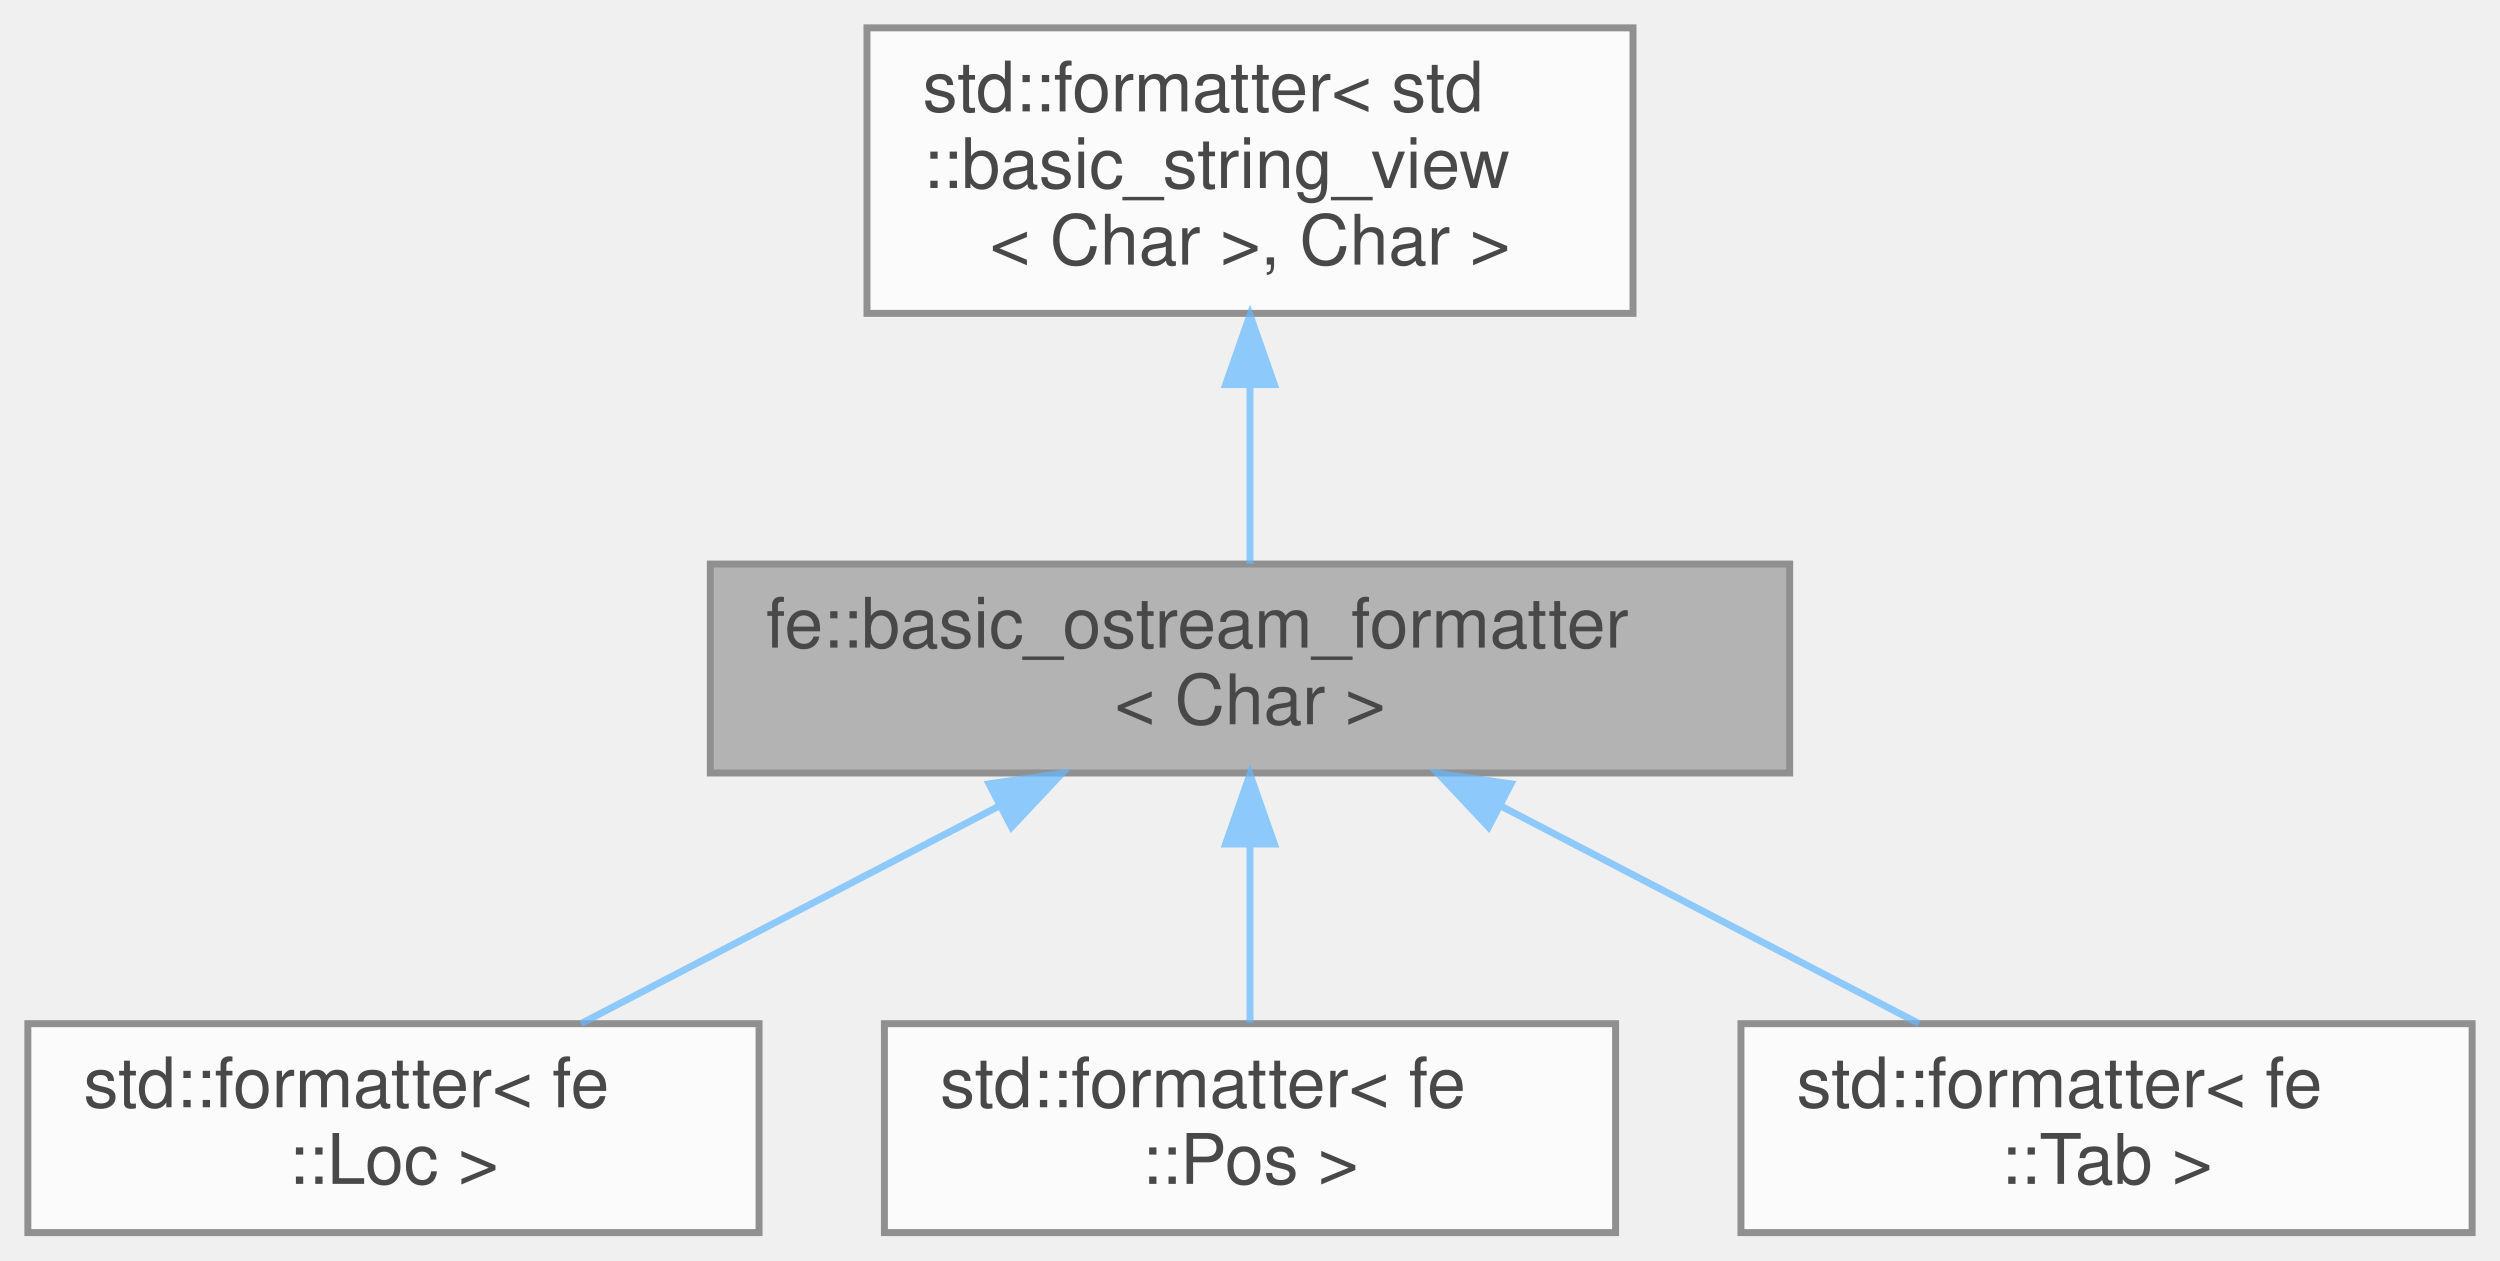
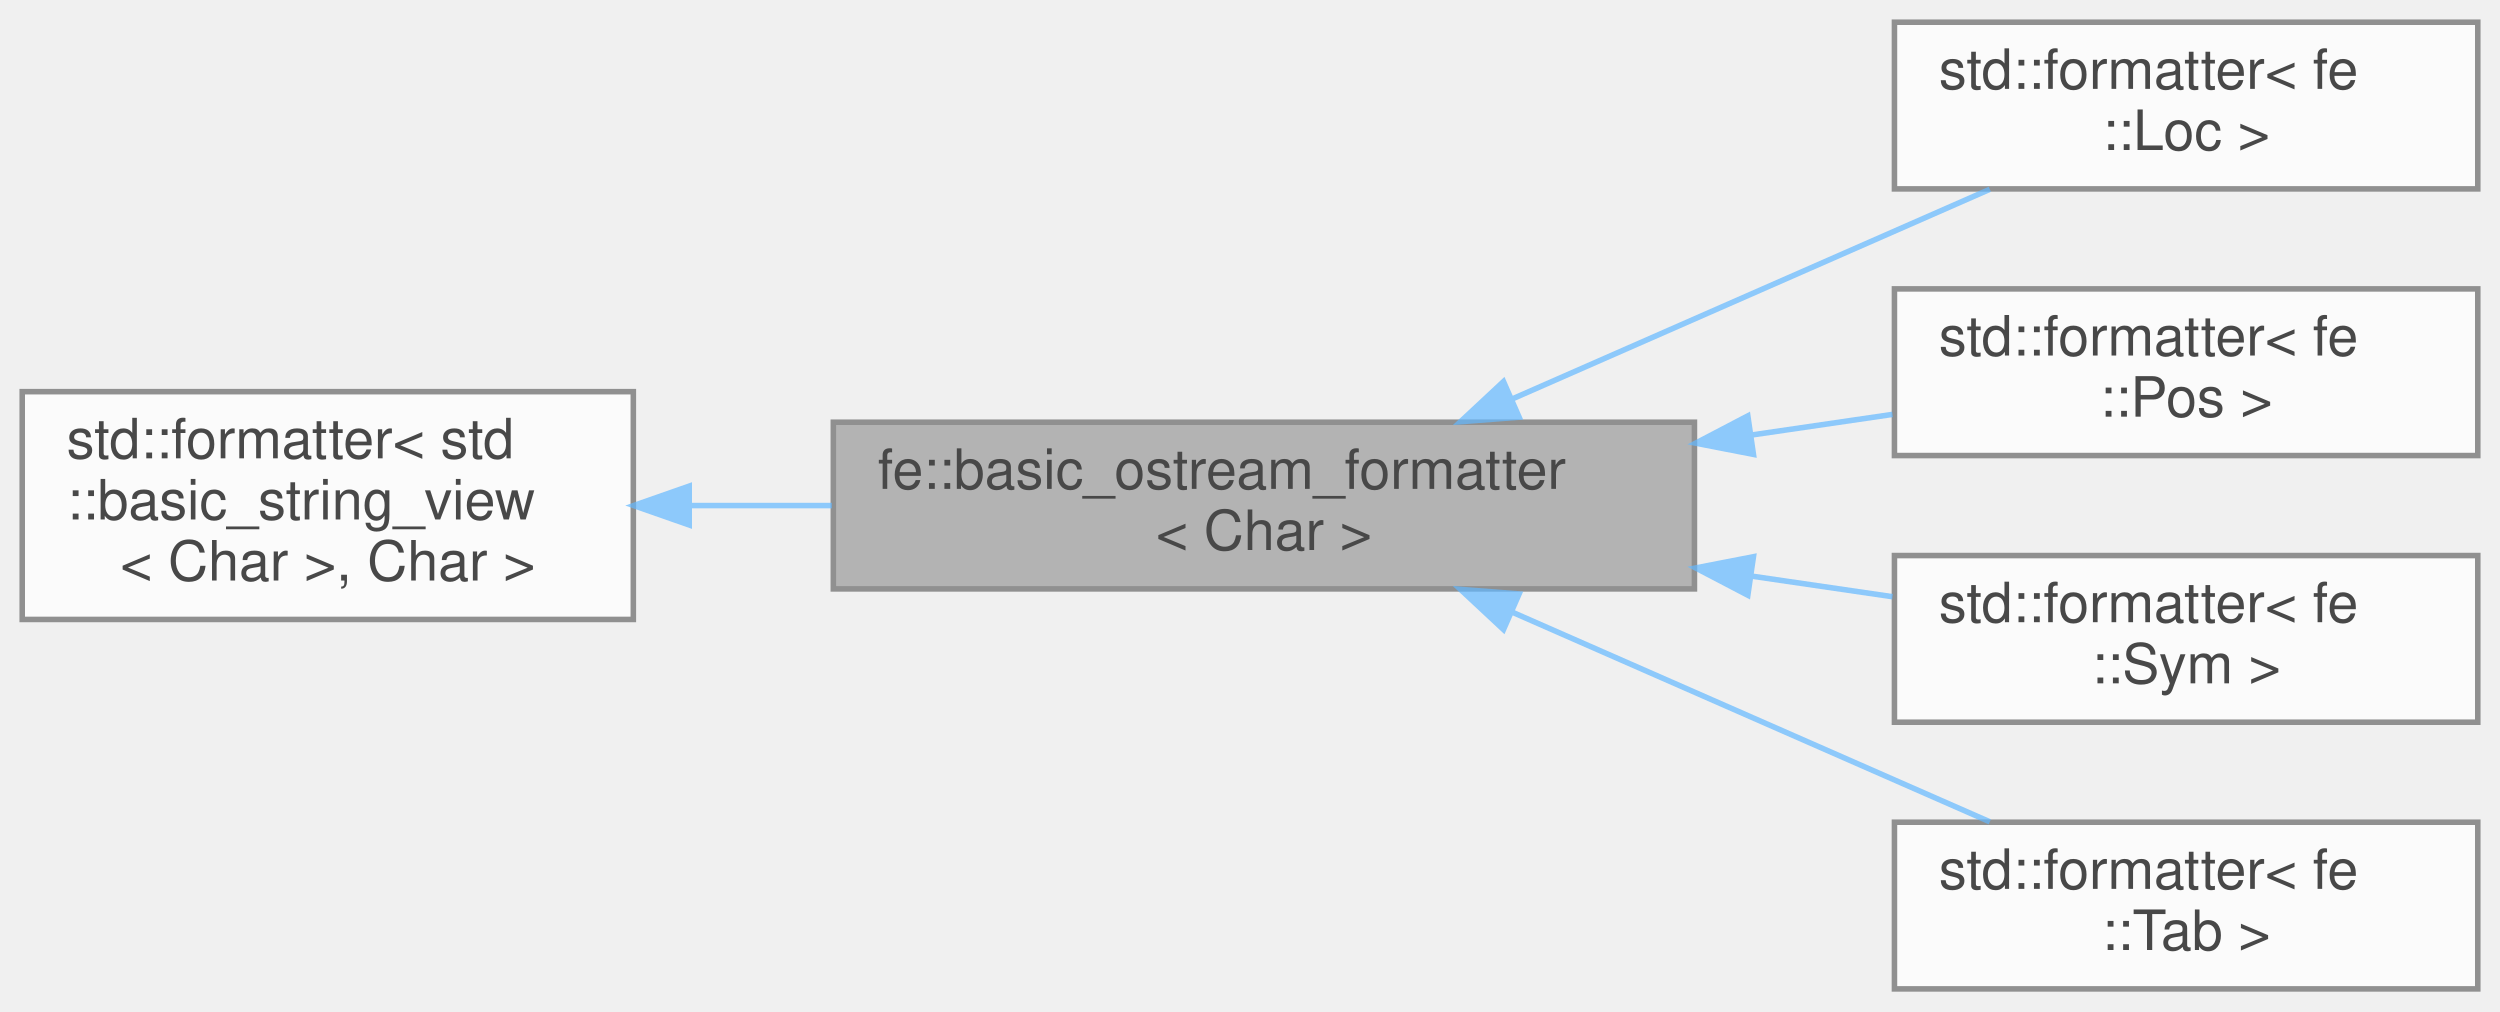
- <svg xmlns="http://www.w3.org/2000/svg" xmlns:xlink="http://www.w3.org/1999/xlink" width="359pt" height="181pt" viewBox="0.00 0.00 359.00 181.00">
+ <svg xmlns="http://www.w3.org/2000/svg" xmlns:xlink="http://www.w3.org/1999/xlink" width="450pt" height="182pt" viewBox="0.00 0.00 450.00 182.00">
  <svg id="main" version="1.1" xml:space="preserve">
    <style type="text/css">
.node, .edge {opacity: 0.7;}
.node.selected, .edge.selected {opacity: 1;}
.edge:hover path { stroke: red; }
.edge:hover polygon { stroke: red; fill: red; }
</style>
    <svg id="graph" class="graph">
-       <g id="graph0" class="graph" transform="scale(1 1) rotate(0) translate(4 177)">
+       <g id="graph0" class="graph" transform="scale(1 1) rotate(0) translate(4 178)">
        <g id="Node000001" class="node">
          <g id="a_Node000001">
            <a xlink:title="Make types that support ostream operators available for std::format.">
-               <polygon fill="#999999" stroke="#666666" points="253,-96 98,-96 98,-66 253,-66 253,-96" />
-               <text text-anchor="start" x="106" y="-84" font-family="Helvetica,sans-Serif" font-size="10.00">fe::basic_ostream_formatter</text>
-               <text text-anchor="middle" x="175.5" y="-73" font-family="Helvetica,sans-Serif" font-size="10.00">&lt; Char &gt;</text>
+               <polygon fill="#999999" stroke="#666666" points="301,-102 146,-102 146,-72 301,-72 301,-102" />
+               <text text-anchor="start" x="154" y="-90" font-family="Helvetica,sans-Serif" font-size="10.00">fe::basic_ostream_formatter</text>
+               <text text-anchor="middle" x="223.5" y="-79" font-family="Helvetica,sans-Serif" font-size="10.00">&lt; Char &gt;</text>
            </a>
          </g>
        </g>
        <g id="Node000003" class="node">
          <g id="a_Node000003">
            <a xlink:href="structstd_1_1formatter_3_01fe_1_1Loc_01_4.html" target="_top" xlink:title=" ">
-               <polygon fill="white" stroke="#666666" points="105,-30 0,-30 0,0 105,0 105,-30" />
-               <text text-anchor="start" x="8" y="-18" font-family="Helvetica,sans-Serif" font-size="10.00">std::formatter&lt; fe</text>
-               <text text-anchor="middle" x="52.5" y="-7" font-family="Helvetica,sans-Serif" font-size="10.00">::Loc &gt;</text>
+               <polygon fill="white" stroke="#666666" points="442,-174 337,-174 337,-144 442,-144 442,-174" />
+               <text text-anchor="start" x="345" y="-162" font-family="Helvetica,sans-Serif" font-size="10.00">std::formatter&lt; fe</text>
+               <text text-anchor="middle" x="389.5" y="-151" font-family="Helvetica,sans-Serif" font-size="10.00">::Loc &gt;</text>
            </a>
          </g>
        </g>
        <g id="edge2_Node000001_Node000003" class="edge">
          <g id="a_edge2_Node000001_Node000003">
            <a xlink:title=" ">
-               <path fill="none" stroke="#63b8ff" d="M139.45,-61.24C120.25,-51.25 97.04,-39.18 79.43,-30.01" />
-               <polygon fill="#63b8ff" stroke="#63b8ff" points="138.02,-64.44 148.51,-65.95 141.25,-58.23 138.02,-64.44" />
+               <path fill="none" stroke="#63b8ff" d="M268.09,-106.14C295.04,-117.97 329.14,-132.94 354.17,-143.93" />
+               <polygon fill="#63b8ff" stroke="#63b8ff" points="269.44,-102.91 258.88,-102.09 266.63,-109.32 269.44,-102.91" />
            </a>
          </g>
        </g>
        <g id="Node000004" class="node">
          <g id="a_Node000004">
            <a xlink:href="structstd_1_1formatter_3_01fe_1_1Pos_01_4.html" target="_top" xlink:title=" ">
-               <polygon fill="white" stroke="#666666" points="228,-30 123,-30 123,0 228,0 228,-30" />
-               <text text-anchor="start" x="131" y="-18" font-family="Helvetica,sans-Serif" font-size="10.00">std::formatter&lt; fe</text>
-               <text text-anchor="middle" x="175.5" y="-7" font-family="Helvetica,sans-Serif" font-size="10.00">::Pos &gt;</text>
+               <polygon fill="white" stroke="#666666" points="442,-126 337,-126 337,-96 442,-96 442,-126" />
+               <text text-anchor="start" x="345" y="-114" font-family="Helvetica,sans-Serif" font-size="10.00">std::formatter&lt; fe</text>
+               <text text-anchor="middle" x="389.5" y="-103" font-family="Helvetica,sans-Serif" font-size="10.00">::Pos &gt;</text>
            </a>
          </g>
        </g>
        <g id="edge3_Node000001_Node000004" class="edge">
          <g id="a_edge3_Node000001_Node000004">
            <a xlink:title=" ">
-               <path fill="none" stroke="#63b8ff" d="M175.5,-55.54C175.5,-46.96 175.5,-37.61 175.5,-30.16" />
-               <polygon fill="#63b8ff" stroke="#63b8ff" points="172,-55.8 175.5,-65.8 179,-55.8 172,-55.8" />
+               <path fill="none" stroke="#63b8ff" d="M311.36,-99.71C319.99,-100.97 328.55,-102.23 336.65,-103.41" />
+               <polygon fill="#63b8ff" stroke="#63b8ff" points="311.62,-96.21 301.22,-98.23 310.61,-103.14 311.62,-96.21" />
            </a>
          </g>
        </g>
        <g id="Node000005" class="node">
          <g id="a_Node000005">
-             <a xlink:href="structstd_1_1formatter_3_01fe_1_1Tab_01_4.html" target="_top" xlink:title=" ">
-               <polygon fill="white" stroke="#666666" points="351,-30 246,-30 246,0 351,0 351,-30" />
-               <text text-anchor="start" x="254" y="-18" font-family="Helvetica,sans-Serif" font-size="10.00">std::formatter&lt; fe</text>
-               <text text-anchor="middle" x="298.5" y="-7" font-family="Helvetica,sans-Serif" font-size="10.00">::Tab &gt;</text>
+             <a xlink:href="structstd_1_1formatter_3_01fe_1_1Sym_01_4.html" target="_top" xlink:title=" ">
+               <polygon fill="white" stroke="#666666" points="442,-78 337,-78 337,-48 442,-48 442,-78" />
+               <text text-anchor="start" x="345" y="-66" font-family="Helvetica,sans-Serif" font-size="10.00">std::formatter&lt; fe</text>
+               <text text-anchor="middle" x="389.5" y="-55" font-family="Helvetica,sans-Serif" font-size="10.00">::Sym &gt;</text>
            </a>
          </g>
        </g>
        <g id="edge4_Node000001_Node000005" class="edge">
          <g id="a_edge4_Node000001_Node000005">
            <a xlink:title=" ">
-               <path fill="none" stroke="#63b8ff" d="M211.55,-61.24C230.75,-51.25 253.96,-39.18 271.57,-30.01" />
-               <polygon fill="#63b8ff" stroke="#63b8ff" points="209.75,-58.23 202.49,-65.95 212.98,-64.44 209.75,-58.23" />
+               <path fill="none" stroke="#63b8ff" d="M311.36,-74.29C319.99,-73.03 328.55,-71.77 336.65,-70.59" />
+               <polygon fill="#63b8ff" stroke="#63b8ff" points="310.61,-70.86 301.22,-75.77 311.62,-77.79 310.61,-70.86" />
+             </a>
+           </g>
+         </g>
+         <g id="Node000006" class="node">
+           <g id="a_Node000006">
+             <a xlink:href="structstd_1_1formatter_3_01fe_1_1Tab_01_4.html" target="_top" xlink:title=" ">
+               <polygon fill="white" stroke="#666666" points="442,-30 337,-30 337,0 442,0 442,-30" />
+               <text text-anchor="start" x="345" y="-18" font-family="Helvetica,sans-Serif" font-size="10.00">std::formatter&lt; fe</text>
+               <text text-anchor="middle" x="389.5" y="-7" font-family="Helvetica,sans-Serif" font-size="10.00">::Tab &gt;</text>
+             </a>
+           </g>
+         </g>
+         <g id="edge5_Node000001_Node000006" class="edge">
+           <g id="a_edge5_Node000001_Node000006">
+             <a xlink:title=" ">
+               <path fill="none" stroke="#63b8ff" d="M268.09,-67.86C295.04,-56.03 329.14,-41.06 354.17,-30.07" />
+               <polygon fill="#63b8ff" stroke="#63b8ff" points="266.63,-64.68 258.88,-71.91 269.44,-71.09 266.63,-64.68" />
            </a>
          </g>
        </g>
        <g id="Node000002" class="node">
          <g id="a_Node000002">
            <a xlink:title=" ">
-               <polygon fill="white" stroke="#666666" points="230.5,-173 120.5,-173 120.5,-132 230.5,-132 230.5,-173" />
-               <text text-anchor="start" x="128.5" y="-161" font-family="Helvetica,sans-Serif" font-size="10.00">std::formatter&lt; std</text>
-               <text text-anchor="start" x="128.5" y="-150" font-family="Helvetica,sans-Serif" font-size="10.00">::basic_string_view</text>
-               <text text-anchor="middle" x="175.5" y="-139" font-family="Helvetica,sans-Serif" font-size="10.00">&lt; Char &gt;, Char &gt;</text>
+               <polygon fill="white" stroke="#666666" points="110,-107.5 0,-107.5 0,-66.5 110,-66.5 110,-107.5" />
+               <text text-anchor="start" x="8" y="-95.5" font-family="Helvetica,sans-Serif" font-size="10.00">std::formatter&lt; std</text>
+               <text text-anchor="start" x="8" y="-84.5" font-family="Helvetica,sans-Serif" font-size="10.00">::basic_string_view</text>
+               <text text-anchor="middle" x="55" y="-73.5" font-family="Helvetica,sans-Serif" font-size="10.00">&lt; Char &gt;, Char &gt;</text>
            </a>
          </g>
        </g>
        <g id="edge1_Node000001_Node000002" class="edge">
          <g id="a_edge1_Node000001_Node000002">
            <a xlink:title=" ">
-               <path fill="none" stroke="#63b8ff" d="M175.5,-121.66C175.5,-112.76 175.5,-103.42 175.5,-96.04" />
-               <polygon fill="#63b8ff" stroke="#63b8ff" points="172,-121.77 175.5,-131.77 179,-121.77 172,-121.77" />
+               <path fill="none" stroke="#63b8ff" d="M120.12,-87C128.51,-87 137.16,-87 145.73,-87" />
+               <polygon fill="#63b8ff" stroke="#63b8ff" points="120.06,-83.5 110.06,-87 120.06,-90.5 120.06,-83.5" />
            </a>
          </g>
        </g>
      </g>
    </svg>
  </svg>
  <style type="text/css">

[data-mouse-over-selected='false'] { opacity: 0.7; }
[data-mouse-over-selected='true']  { opacity: 1.0; }

</style>
</svg>
